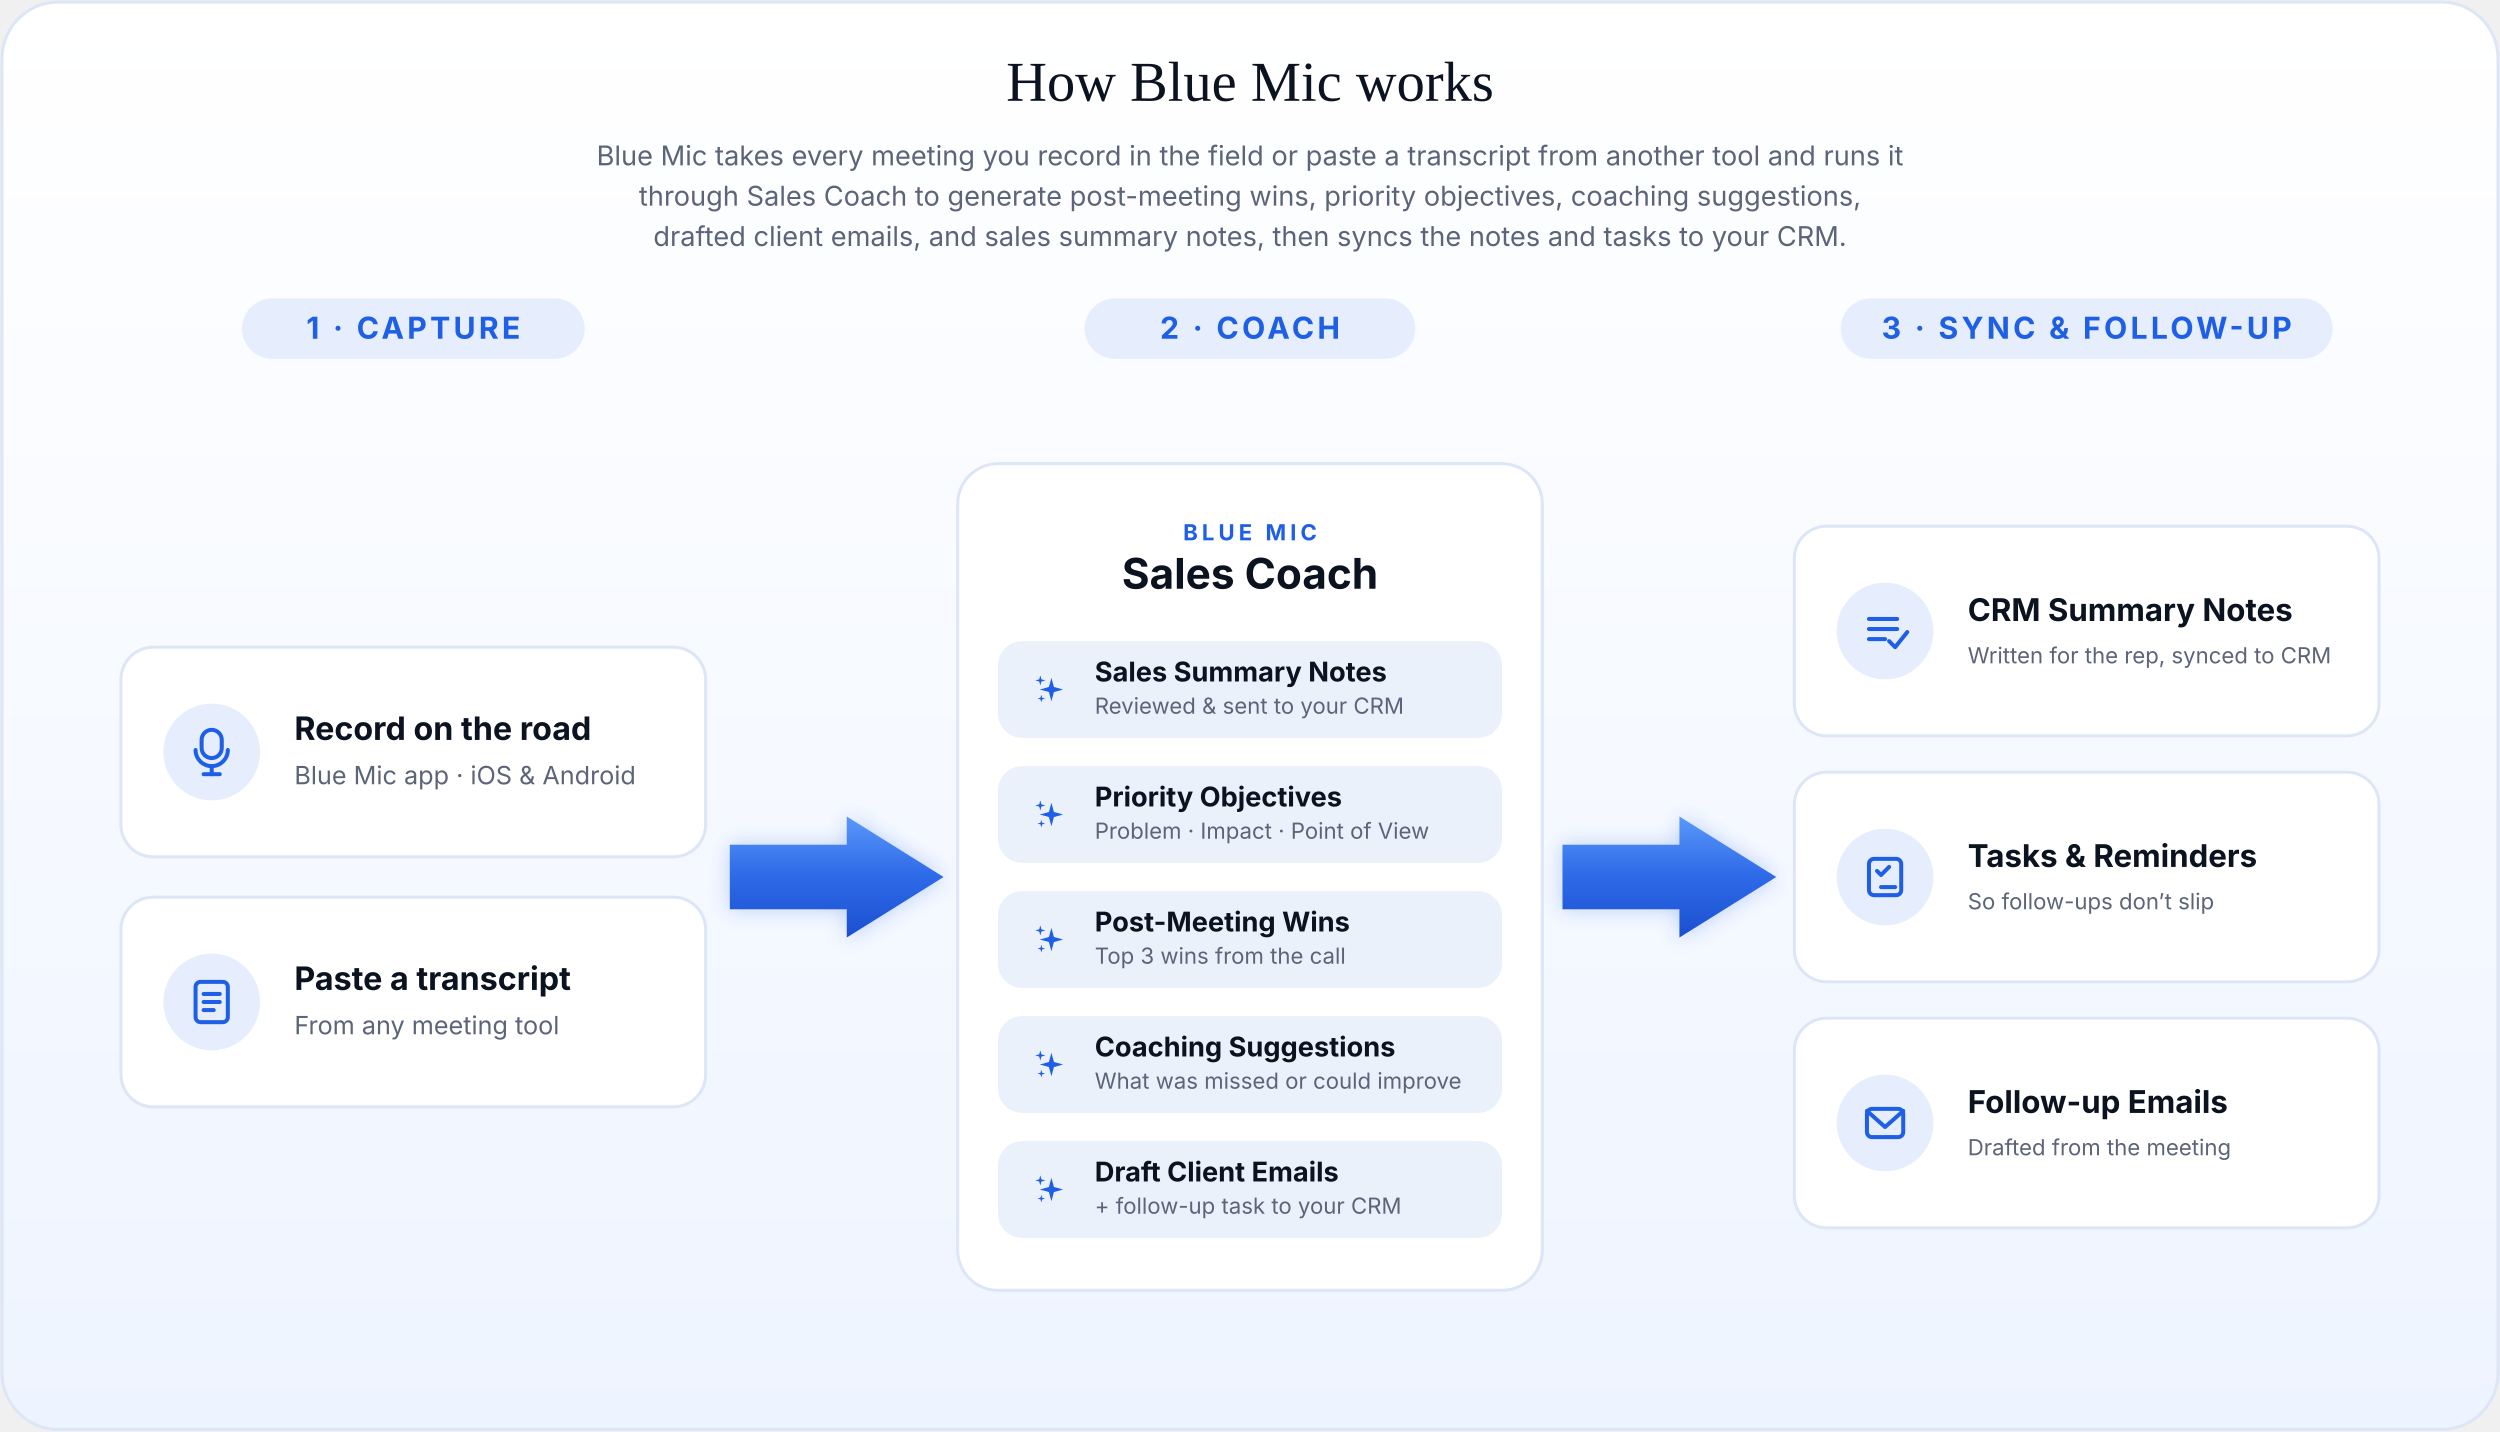
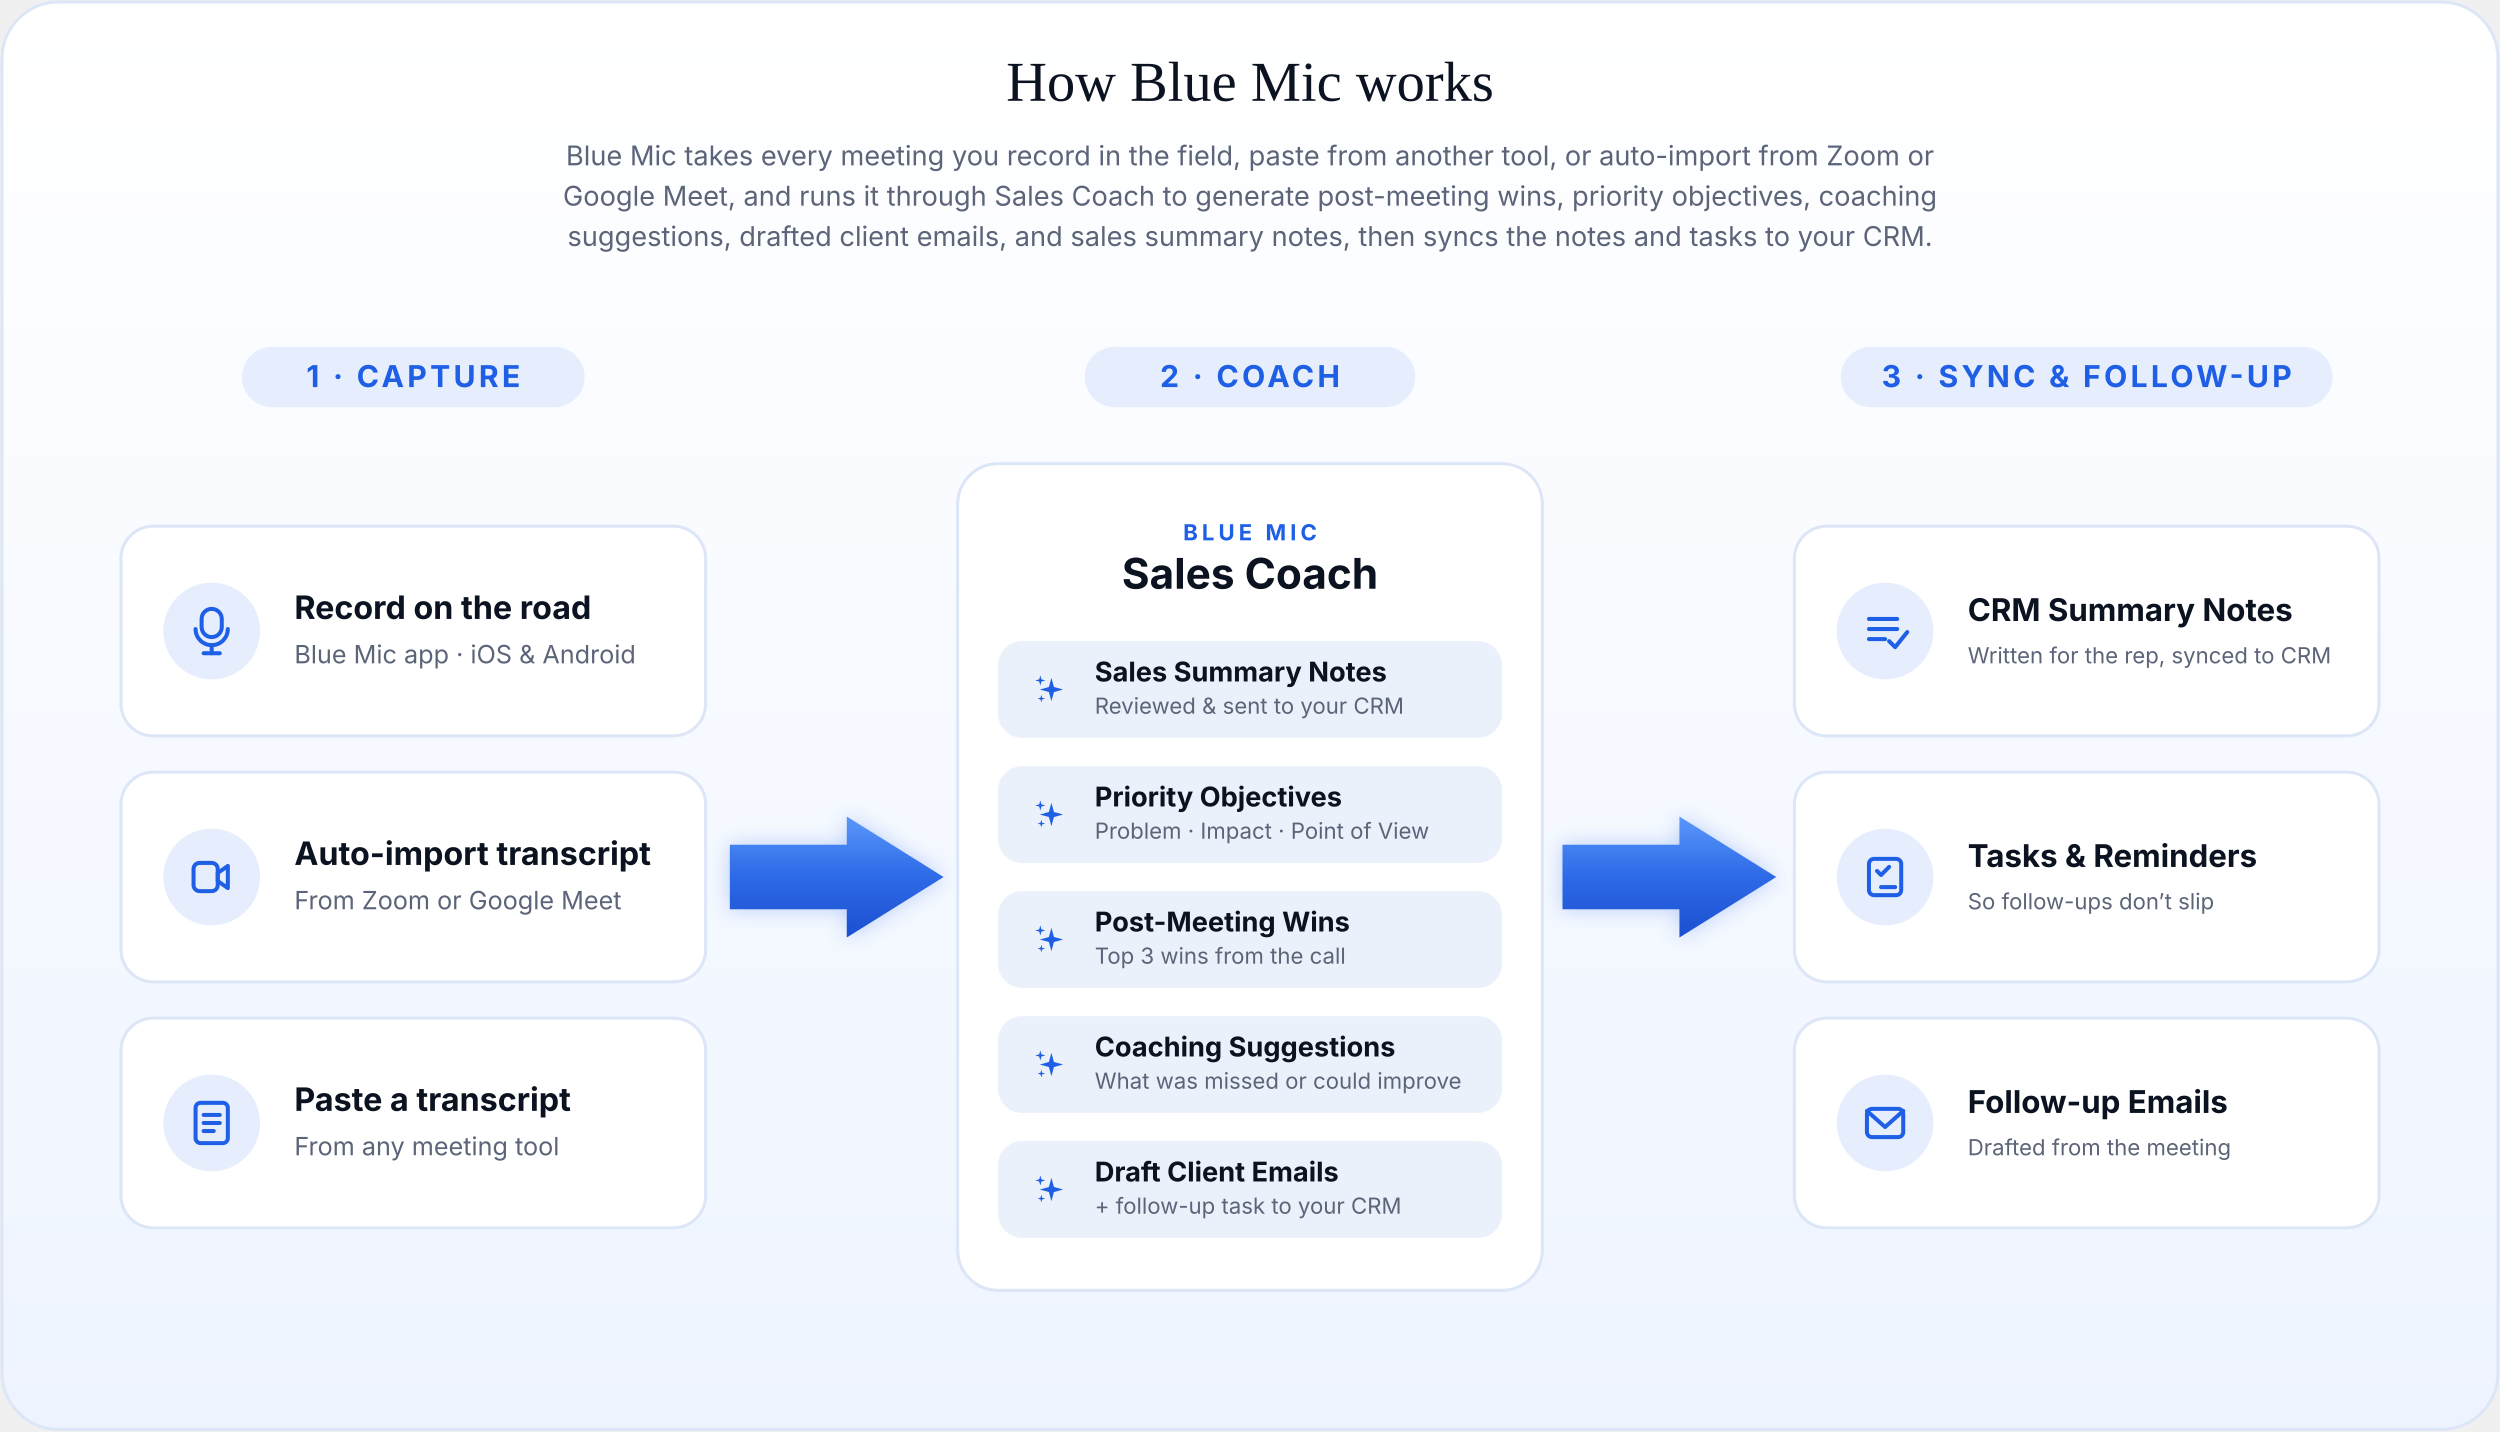
- <svg xmlns="http://www.w3.org/2000/svg" viewBox="0 0 1240 710" width="1240" height="710" font-family="Inter, -apple-system, 'Segoe UI', Roboto, Arial, sans-serif" role="img" aria-label="The Blue Mic workflow: capture a meeting by recording on the road with the iOS or Android app or by pasting a transcript, run Sales Coach, then sync notes, tasks, and follow-up emails back to your CRM.">
+ <svg xmlns="http://www.w3.org/2000/svg" viewBox="0 0 1240 710" width="1240" height="710" font-family="Inter, -apple-system, 'Segoe UI', Roboto, Arial, sans-serif" role="img" aria-label="The Blue Mic workflow: capture a meeting by recording on the road with the iOS or Android app, pasting a transcript, or auto-importing from Zoom or Google Meet, run Sales Coach, then sync notes, tasks, and follow-up emails back to your CRM.">
  <defs>
    <linearGradient id="panelBg" x1="0" y1="0" x2="0" y2="1">
      <stop offset="0%" stop-color="#FFFFFF" />
      <stop offset="100%" stop-color="#EEF4FF" />
    </linearGradient>
    <linearGradient id="accent" x1="0" y1="0" x2="1" y2="0">
      <stop offset="0%" stop-color="#3B82F6" />
      <stop offset="55%" stop-color="#1E5FE6" />
      <stop offset="100%" stop-color="#1E3A8A" />
    </linearGradient>
    <linearGradient id="arrowFill" x1="0" y1="0" x2="0" y2="1">
      <stop offset="0%" stop-color="#5A97F9" />
      <stop offset="48%" stop-color="#2E6BE8" />
      <stop offset="100%" stop-color="#1B4FD0" />
    </linearGradient>
    <linearGradient id="flowBand" x1="0" y1="0" x2="1" y2="0">
      <stop offset="0%" stop-color="#FFFFFF" stop-opacity="0" />
      <stop offset="50%" stop-color="#EAF3FF" stop-opacity="0.75" />
      <stop offset="100%" stop-color="#FFFFFF" stop-opacity="0" />
    </linearGradient>
    <filter id="arrowGlow" x="-40%" y="-70%" width="180%" height="240%">
      <feGaussianBlur stdDeviation="5" />
    </filter>
    <filter id="glowBlur" x="-55%" y="-55%" width="210%" height="210%" color-interpolation-filters="sRGB">
      <feGaussianBlur stdDeviation="13" />
    </filter>
    <clipPath id="clipA">
      <path d="M362 339 L420 339 L420 325 L468 355 L420 385 L420 371 L362 371 Z" />
    </clipPath>
    <clipPath id="clipB">
      <path d="M775 339 L833 339 L833 325 L881 355 L833 385 L833 371 L775 371 Z" />
    </clipPath>
  </defs>
  <style>
    /* Static "done" checks shown only when motion is reduced; animated layers hidden. */
    .rm-static { display: none; }
    @media (prefers-reduced-motion: reduce) {
      .comet { display: none; }
      .rm-static { display: inline; }
    }
  </style>
  <rect x="1" y="1" width="1238" height="708" rx="28" fill="url(#panelBg)" stroke="#DCE6F7" stroke-width="1.5" />
  <g class="comet" transform="translate(0,80)">
    <g opacity="0">
-       <rect x="53" y="234" width="304" height="242" rx="22" fill="#3B82F6" opacity="0.30" filter="url(#glowBlur)" />
+       <rect x="53" y="174" width="304" height="362" rx="22" fill="#3B82F6" opacity="0.30" filter="url(#glowBlur)" />
      <animate attributeName="opacity" dur="40s" repeatCount="indefinite" calcMode="spline" values="0;0;1;1;0;0" keyTimes="0;0.005;0.037;0.215;0.25;1" keySplines="0 0 1 1;0.42 0 0.58 1;0 0 1 1;0.42 0 0.58 1;0 0 1 1" />
    </g>
    <g opacity="0">
      <rect x="468" y="143" width="304" height="424" rx="24" fill="#3B82F6" opacity="0.30" filter="url(#glowBlur)" />
      <animate attributeName="opacity" dur="40s" repeatCount="indefinite" calcMode="spline" values="0;0;1;1;0;0" keyTimes="0;0.055;0.087;0.215;0.25;1" keySplines="0 0 1 1;0.42 0 0.58 1;0 0 1 1;0.42 0 0.58 1;0 0 1 1" />
    </g>
    <g opacity="0">
      <rect x="883" y="174" width="304" height="362" rx="22" fill="#3B82F6" opacity="0.30" filter="url(#glowBlur)" />
      <animate attributeName="opacity" dur="40s" repeatCount="indefinite" calcMode="spline" values="0;0;1;1;0;0" keyTimes="0;0.138;0.175;0.215;0.25;1" keySplines="0 0 1 1;0.42 0 0.58 1;0 0 1 1;0.42 0 0.58 1;0 0 1 1" />
    </g>
  </g>
  <text x="620" y="50" text-anchor="middle" font-size="28" font-weight="400" fill="#0B1220" font-family="'Instrument Serif', 'Iowan Old Style', 'Apple Garamond', Georgia, 'Times New Roman', serif">How Blue Mic works</text>
-   <text x="620" y="82" text-anchor="middle" font-size="13.5" fill="#5B6478">Blue Mic takes every meeting you record in the field or paste a transcript from another tool and runs it</text>
-   <text x="620" y="102" text-anchor="middle" font-size="13.5" fill="#5B6478">through Sales Coach to generate post-meeting wins, priority objectives, coaching suggestions,</text>
-   <text x="620" y="122" text-anchor="middle" font-size="13.5" fill="#5B6478">drafted client emails, and sales summary notes, then syncs the notes and tasks to your CRM.</text>
+   <text x="620" y="82" text-anchor="middle" font-size="13.5" fill="#5B6478">Blue Mic takes every meeting you record in the field, paste from another tool, or auto-import from Zoom or</text>
+   <text x="620" y="102" text-anchor="middle" font-size="13.5" fill="#5B6478">Google Meet, and runs it through Sales Coach to generate post-meeting wins, priority objectives, coaching</text>
+   <text x="620" y="122" text-anchor="middle" font-size="13.5" fill="#5B6478">suggestions, drafted client emails, and sales summary notes, then syncs the notes and tasks to your CRM.</text>
  <g font-size="15" font-weight="700" letter-spacing="1.6" text-anchor="middle">
    <g>
-       <rect x="120" y="148" width="170" height="30" rx="15" fill="#E6EEFE" />
-       <text x="205" y="168" fill="#1E5FE6">1 · CAPTURE</text>
-     </g>
-     <g>
-       <rect x="538" y="148" width="164" height="30" rx="15" fill="#E6EEFE" />
-       <text x="620" y="168" fill="#1E5FE6">2 · COACH</text>
-     </g>
-     <g>
-       <rect x="913" y="148" width="244" height="30" rx="15" fill="#E6EEFE" />
-       <text x="1035" y="168" fill="#1E5FE6">3 · SYNC &amp; FOLLOW-UP</text>
+       <rect x="120" y="172" width="170" height="30" rx="15" fill="#E6EEFE" />
+       <text x="205" y="192" fill="#1E5FE6">1 · CAPTURE</text>
+     </g>
+     <g>
+       <rect x="538" y="172" width="164" height="30" rx="15" fill="#E6EEFE" />
+       <text x="620" y="192" fill="#1E5FE6">2 · COACH</text>
+     </g>
+     <g>
+       <rect x="913" y="172" width="244" height="30" rx="15" fill="#E6EEFE" />
+       <text x="1035" y="192" fill="#1E5FE6">3 · SYNC &amp; FOLLOW-UP</text>
    </g>
  </g>
  <g transform="translate(0,80)">
    <path d="M362 339 L420 339 L420 325 L468 355 L420 385 L420 371 L362 371 Z" fill="#2E6BE8" opacity="0.30" filter="url(#arrowGlow)" />
    <path d="M362 339 L420 339 L420 325 L468 355 L420 385 L420 371 L362 371 Z" fill="url(#arrowFill)" />
    <g class="comet" clip-path="url(#clipA)">
      <rect x="356" y="315" width="46" height="80" fill="url(#flowBand)" opacity="0">
        <animateTransform attributeName="transform" type="translate" dur="40s" repeatCount="indefinite" keyTimes="0;0.015;0.075;0.25;1" values="-45 0;-45 0;115 0;115 0;115 0" />
        <animate attributeName="opacity" dur="40s" repeatCount="indefinite" values="0;0;0.9;0.9;0;0;0" keyTimes="0;0.015;0.021;0.069;0.075;0.25;1" />
      </rect>
    </g>
    <path d="M775 339 L833 339 L833 325 L881 355 L833 385 L833 371 L775 371 Z" fill="#2E6BE8" opacity="0.30" filter="url(#arrowGlow)" />
    <path d="M775 339 L833 339 L833 325 L881 355 L833 385 L833 371 L775 371 Z" fill="url(#arrowFill)" />
    <g class="comet" clip-path="url(#clipB)">
      <rect x="769" y="315" width="46" height="80" fill="url(#flowBand)" opacity="0">
        <animateTransform attributeName="transform" type="translate" dur="40s" repeatCount="indefinite" keyTimes="0;0.117;0.177;0.25;1" values="-45 0;-45 0;115 0;115 0;115 0" />
        <animate attributeName="opacity" dur="40s" repeatCount="indefinite" values="0;0;0.9;0.9;0;0;0" keyTimes="0;0.117;0.124;0.171;0.177;0.25;1" />
      </rect>
    </g>
-     <rect x="60" y="241" width="290" height="104" rx="16" fill="#FFFFFF" stroke="#DCE6F7" stroke-width="1.5" />
-     <circle cx="105" cy="293" r="24" fill="#E6EEFE" />
-     <g transform="translate(105,293)" fill="none" stroke="#1E5FE6" stroke-width="2" stroke-linecap="round" stroke-linejoin="round">
+     <rect x="60" y="181" width="290" height="104" rx="16" fill="#FFFFFF" stroke="#DCE6F7" stroke-width="1.5" />
+     <circle cx="105" cy="233" r="24" fill="#E6EEFE" />
+     <g transform="translate(105,233)" fill="none" stroke="#1E5FE6" stroke-width="2" stroke-linecap="round" stroke-linejoin="round">
      <rect x="-5" y="-11" width="10" height="14" rx="5" />
      <path d="M-8 -1 a8 8 0 0 0 16 0" />
      <line x1="0" y1="7" x2="0" y2="11" />
      <line x1="-4" y1="11" x2="4" y2="11" />
    </g>
-     <text x="146" y="287" font-size="16" font-weight="700" fill="#0B1220">Record on the road</text>
-     <text x="146" y="309" font-size="12.5" fill="#5B6478">Blue Mic app · iOS &amp; Android</text>
-     <rect x="60" y="365" width="290" height="104" rx="16" fill="#FFFFFF" stroke="#DCE6F7" stroke-width="1.5" />
-     <circle cx="105" cy="417" r="24" fill="#E6EEFE" />
-     <g transform="translate(105,417)" fill="none" stroke="#1E5FE6" stroke-width="2" stroke-linecap="round" stroke-linejoin="round">
+     <text x="146" y="227" font-size="16" font-weight="700" fill="#0B1220">Record on the road</text>
+     <text x="146" y="249" font-size="12.5" fill="#5B6478">Blue Mic app · iOS &amp; Android</text>
+     <rect x="60" y="303" width="290" height="104" rx="16" fill="#FFFFFF" stroke="#DCE6F7" stroke-width="1.5" />
+     <circle cx="105" cy="355" r="24" fill="#E6EEFE" />
+     <g transform="translate(105,355)" fill="none" stroke="#1E5FE6" stroke-width="2" stroke-linecap="round" stroke-linejoin="round">
+       <rect x="-9" y="-7" width="12" height="14" rx="3" />
+       <path d="M3 -2 L8 -5.5 L8 5.5 L3 2 Z" />
+     </g>
+     <text x="146" y="349" font-size="16" font-weight="700" fill="#0B1220">Auto-import transcript</text>
+     <text x="146" y="371" font-size="12.5" fill="#5B6478">From Zoom or Google Meet</text>
+     <rect x="60" y="425" width="290" height="104" rx="16" fill="#FFFFFF" stroke="#DCE6F7" stroke-width="1.5" />
+     <circle cx="105" cy="477" r="24" fill="#E6EEFE" />
+     <g transform="translate(105,477)" fill="none" stroke="#1E5FE6" stroke-width="2" stroke-linecap="round" stroke-linejoin="round">
      <rect x="-8" y="-10" width="16" height="20" rx="2.5" />
      <line x1="-4" y1="-4" x2="4" y2="-4" />
      <line x1="-4" y1="0" x2="4" y2="0" />
      <line x1="-4" y1="4" x2="1" y2="4" />
    </g>
-     <text x="146" y="411" font-size="16" font-weight="700" fill="#0B1220">Paste a transcript</text>
-     <text x="146" y="433" font-size="12.5" fill="#5B6478">From any meeting tool</text>
+     <text x="146" y="471" font-size="16" font-weight="700" fill="#0B1220">Paste a transcript</text>
+     <text x="146" y="493" font-size="12.5" fill="#5B6478">From any meeting tool</text>
    <rect x="475" y="150" width="290" height="410" rx="20" fill="#FFFFFF" stroke="#DCE6F7" stroke-width="1.5" />
    <text x="620" y="188" text-anchor="middle" font-size="11" font-weight="700" letter-spacing="2" fill="#1E5FE6">BLUE MIC</text>
    <text x="620" y="212" text-anchor="middle" font-size="21" font-weight="700" fill="#0B1220">Sales Coach</text>
    <g>
      <rect x="495" y="238" width="250" height="48" rx="12" fill="#EAF1FB" />
      <g class="rm-static">
        <circle cx="520" cy="262" r="11" fill="#34C759" />
        <path d="M515 262 l3.2 3.2 L525 258.5" fill="none" stroke="#FFFFFF" stroke-width="2.2" stroke-linecap="round" stroke-linejoin="round" />
      </g>
      <g class="comet" transform="translate(521,262)" fill="#1E5FE6">
        <path d="M0.5 -5.8 L1.75 -1.25 L6.3 0 L1.75 1.25 L0.5 5.8 L-0.75 1.25 L-5.3 0 L-0.75 -1.25 Z" />
        <path d="M-5 -7 L-4.45 -5.05 L-2.5 -4.5 L-4.45 -3.95 L-5 -2 L-5.55 -3.95 L-7.5 -4.5 L-5.55 -5.05 Z" />
        <path d="M-4.5 2.6 L-4.08 4.08 L-2.6 4.5 L-4.08 4.92 L-4.5 6.4 L-4.92 4.92 L-6.4 4.5 L-4.92 4.08 Z" />
        <animate attributeName="opacity" dur="40s" repeatCount="indefinite" values="1;1;0;0;1" keyTimes="0;0.062;0.075;0.9;1" />
      </g>
      <g class="comet" opacity="0">
        <circle cx="520" cy="262" r="11" fill="#34C759" />
        <path d="M515 262 l3.2 3.2 L525 258.5" fill="none" stroke="#FFFFFF" stroke-width="2.2" stroke-linecap="round" stroke-linejoin="round" />
        <animate attributeName="opacity" dur="40s" repeatCount="indefinite" values="0;0;1;1;0" keyTimes="0;0.062;0.075;0.9;1" />
      </g>
      <text x="543" y="258" font-size="13.5" font-weight="700" fill="#0B1220">Sales Summary Notes</text>
      <text x="543" y="274" font-size="11" fill="#5B6478">Reviewed &amp; sent to your CRM</text>
      <rect x="495" y="300" width="250" height="48" rx="12" fill="#EAF1FB" />
      <g class="rm-static">
        <circle cx="520" cy="324" r="11" fill="#34C759" />
        <path d="M515 324 l3.2 3.2 L525 320.5" fill="none" stroke="#FFFFFF" stroke-width="2.2" stroke-linecap="round" stroke-linejoin="round" />
      </g>
      <g class="comet" transform="translate(521,324)" fill="#1E5FE6">
        <path d="M0.5 -5.8 L1.75 -1.25 L6.3 0 L1.75 1.25 L0.5 5.8 L-0.75 1.25 L-5.3 0 L-0.75 -1.25 Z" />
        <path d="M-5 -7 L-4.45 -5.05 L-2.5 -4.5 L-4.45 -3.95 L-5 -2 L-5.55 -3.95 L-7.5 -4.5 L-5.55 -5.05 Z" />
        <path d="M-4.5 2.6 L-4.08 4.08 L-2.6 4.5 L-4.08 4.92 L-4.5 6.4 L-4.92 4.92 L-6.4 4.5 L-4.92 4.08 Z" />
        <animate attributeName="opacity" dur="40s" repeatCount="indefinite" values="1;1;0;0;1" keyTimes="0;0.075;0.087;0.9;1" />
      </g>
      <g class="comet" opacity="0">
        <circle cx="520" cy="324" r="11" fill="#34C759" />
        <path d="M515 324 l3.2 3.2 L525 320.5" fill="none" stroke="#FFFFFF" stroke-width="2.2" stroke-linecap="round" stroke-linejoin="round" />
        <animate attributeName="opacity" dur="40s" repeatCount="indefinite" values="0;0;1;1;0" keyTimes="0;0.075;0.087;0.9;1" />
      </g>
      <text x="543" y="320" font-size="13.5" font-weight="700" fill="#0B1220">Priority Objectives</text>
      <text x="543" y="336" font-size="11" fill="#5B6478">Problem · Impact · Point of View</text>
      <rect x="495" y="362" width="250" height="48" rx="12" fill="#EAF1FB" />
      <g class="rm-static">
        <circle cx="520" cy="386" r="11" fill="#34C759" />
        <path d="M515 386 l3.2 3.2 L525 382.5" fill="none" stroke="#FFFFFF" stroke-width="2.2" stroke-linecap="round" stroke-linejoin="round" />
      </g>
      <g class="comet" transform="translate(521,386)" fill="#1E5FE6">
        <path d="M0.5 -5.8 L1.75 -1.25 L6.3 0 L1.75 1.25 L0.5 5.8 L-0.75 1.25 L-5.3 0 L-0.75 -1.25 Z" />
        <path d="M-5 -7 L-4.45 -5.05 L-2.5 -4.5 L-4.45 -3.95 L-5 -2 L-5.55 -3.95 L-7.5 -4.5 L-5.55 -5.05 Z" />
        <path d="M-4.5 2.6 L-4.08 4.08 L-2.6 4.5 L-4.08 4.92 L-4.5 6.4 L-4.92 4.92 L-6.4 4.5 L-4.92 4.08 Z" />
        <animate attributeName="opacity" dur="40s" repeatCount="indefinite" values="1;1;0;0;1" keyTimes="0;0.087;0.1;0.9;1" />
      </g>
      <g class="comet" opacity="0">
        <circle cx="520" cy="386" r="11" fill="#34C759" />
        <path d="M515 386 l3.2 3.2 L525 382.5" fill="none" stroke="#FFFFFF" stroke-width="2.2" stroke-linecap="round" stroke-linejoin="round" />
        <animate attributeName="opacity" dur="40s" repeatCount="indefinite" values="0;0;1;1;0" keyTimes="0;0.087;0.1;0.9;1" />
      </g>
      <text x="543" y="382" font-size="13.5" font-weight="700" fill="#0B1220">Post-Meeting Wins</text>
      <text x="543" y="398" font-size="11" fill="#5B6478">Top 3 wins from the call</text>
      <rect x="495" y="424" width="250" height="48" rx="12" fill="#EAF1FB" />
      <g class="rm-static">
        <circle cx="520" cy="448" r="11" fill="#34C759" />
        <path d="M515 448 l3.2 3.2 L525 444.5" fill="none" stroke="#FFFFFF" stroke-width="2.2" stroke-linecap="round" stroke-linejoin="round" />
      </g>
      <g class="comet" transform="translate(521,448)" fill="#1E5FE6">
        <path d="M0.5 -5.8 L1.75 -1.25 L6.3 0 L1.75 1.25 L0.5 5.8 L-0.75 1.25 L-5.3 0 L-0.75 -1.25 Z" />
        <path d="M-5 -7 L-4.45 -5.05 L-2.5 -4.5 L-4.45 -3.95 L-5 -2 L-5.55 -3.95 L-7.5 -4.5 L-5.55 -5.05 Z" />
        <path d="M-4.5 2.6 L-4.08 4.08 L-2.6 4.5 L-4.08 4.92 L-4.5 6.4 L-4.92 4.92 L-6.4 4.5 L-4.92 4.08 Z" />
        <animate attributeName="opacity" dur="40s" repeatCount="indefinite" values="1;1;0;0;1" keyTimes="0;0.1;0.113;0.9;1" />
      </g>
      <g class="comet" opacity="0">
        <circle cx="520" cy="448" r="11" fill="#34C759" />
        <path d="M515 448 l3.2 3.2 L525 444.5" fill="none" stroke="#FFFFFF" stroke-width="2.2" stroke-linecap="round" stroke-linejoin="round" />
        <animate attributeName="opacity" dur="40s" repeatCount="indefinite" values="0;0;1;1;0" keyTimes="0;0.1;0.113;0.9;1" />
      </g>
      <text x="543" y="444" font-size="13.5" font-weight="700" fill="#0B1220">Coaching Suggestions</text>
      <text x="543" y="460" font-size="11" fill="#5B6478">What was missed or could improve</text>
      <rect x="495" y="486" width="250" height="48" rx="12" fill="#EAF1FB" />
      <g class="rm-static">
        <circle cx="520" cy="510" r="11" fill="#34C759" />
        <path d="M515 510 l3.2 3.2 L525 506.5" fill="none" stroke="#FFFFFF" stroke-width="2.2" stroke-linecap="round" stroke-linejoin="round" />
      </g>
      <g class="comet" transform="translate(521,510)" fill="#1E5FE6">
        <path d="M0.5 -5.8 L1.75 -1.25 L6.3 0 L1.75 1.25 L0.5 5.8 L-0.75 1.25 L-5.3 0 L-0.75 -1.25 Z" />
        <path d="M-5 -7 L-4.45 -5.05 L-2.5 -4.5 L-4.45 -3.95 L-5 -2 L-5.55 -3.95 L-7.5 -4.5 L-5.55 -5.05 Z" />
        <path d="M-4.5 2.6 L-4.08 4.08 L-2.6 4.5 L-4.08 4.92 L-4.5 6.4 L-4.92 4.92 L-6.4 4.5 L-4.92 4.08 Z" />
        <animate attributeName="opacity" dur="40s" repeatCount="indefinite" values="1;1;0;0;1" keyTimes="0;0.113;0.125;0.9;1" />
      </g>
      <g class="comet" opacity="0">
        <circle cx="520" cy="510" r="11" fill="#34C759" />
        <path d="M515 510 l3.2 3.2 L525 506.5" fill="none" stroke="#FFFFFF" stroke-width="2.2" stroke-linecap="round" stroke-linejoin="round" />
        <animate attributeName="opacity" dur="40s" repeatCount="indefinite" values="0;0;1;1;0" keyTimes="0;0.113;0.125;0.9;1" />
      </g>
      <text x="543" y="506" font-size="13.5" font-weight="700" fill="#0B1220">Draft Client Emails</text>
      <text x="543" y="522" font-size="11" fill="#5B6478">+ follow-up task to your CRM</text>
    </g>
    <rect x="890" y="181" width="290" height="104" rx="16" fill="#FFFFFF" stroke="#DCE6F7" stroke-width="1.5" />
    <circle cx="935" cy="233" r="24" fill="#E6EEFE" />
    <g transform="translate(935,233)" fill="none" stroke="#1E5FE6" stroke-width="2" stroke-linecap="round" stroke-linejoin="round">
      <line x1="-8" y1="-6" x2="6" y2="-6" />
      <line x1="-8" y1="-1" x2="6" y2="-1" />
      <line x1="-8" y1="4" x2="0" y2="4" />
      <path d="M2 5 l3 3 l6 -7.5" />
    </g>
    <text x="976" y="228" font-size="15.5" font-weight="700" fill="#0B1220">CRM Summary Notes</text>
    <text x="976" y="249" font-size="11" fill="#5B6478">Written for the rep, synced to CRM</text>
    <rect x="890" y="303" width="290" height="104" rx="16" fill="#FFFFFF" stroke="#DCE6F7" stroke-width="1.5" />
    <circle cx="935" cy="355" r="24" fill="#E6EEFE" />
    <g transform="translate(935,355)" fill="none" stroke="#1E5FE6" stroke-width="2" stroke-linecap="round" stroke-linejoin="round">
      <rect x="-8" y="-9" width="16" height="18" rx="2.5" />
      <path d="M-4 -3 l2 2 l4 -4" />
      <line x1="-2" y1="5" x2="5" y2="5" />
    </g>
    <text x="976" y="350" font-size="15.5" font-weight="700" fill="#0B1220">Tasks &amp; Reminders</text>
    <text x="976" y="371" font-size="11" fill="#5B6478">So follow-ups don’t slip</text>
    <rect x="890" y="425" width="290" height="104" rx="16" fill="#FFFFFF" stroke="#DCE6F7" stroke-width="1.5" />
    <circle cx="935" cy="477" r="24" fill="#E6EEFE" />
    <g transform="translate(935,477)" fill="none" stroke="#1E5FE6" stroke-width="2" stroke-linecap="round" stroke-linejoin="round">
      <rect x="-9" y="-7" width="18" height="14" rx="2.5" />
      <path d="M-9 -6 L0 2 L9 -6" />
    </g>
    <text x="976" y="472" font-size="15.5" font-weight="700" fill="#0B1220">Follow-up Emails</text>
    <text x="976" y="493" font-size="11" fill="#5B6478">Drafted from the meeting</text>
  </g>
</svg>
